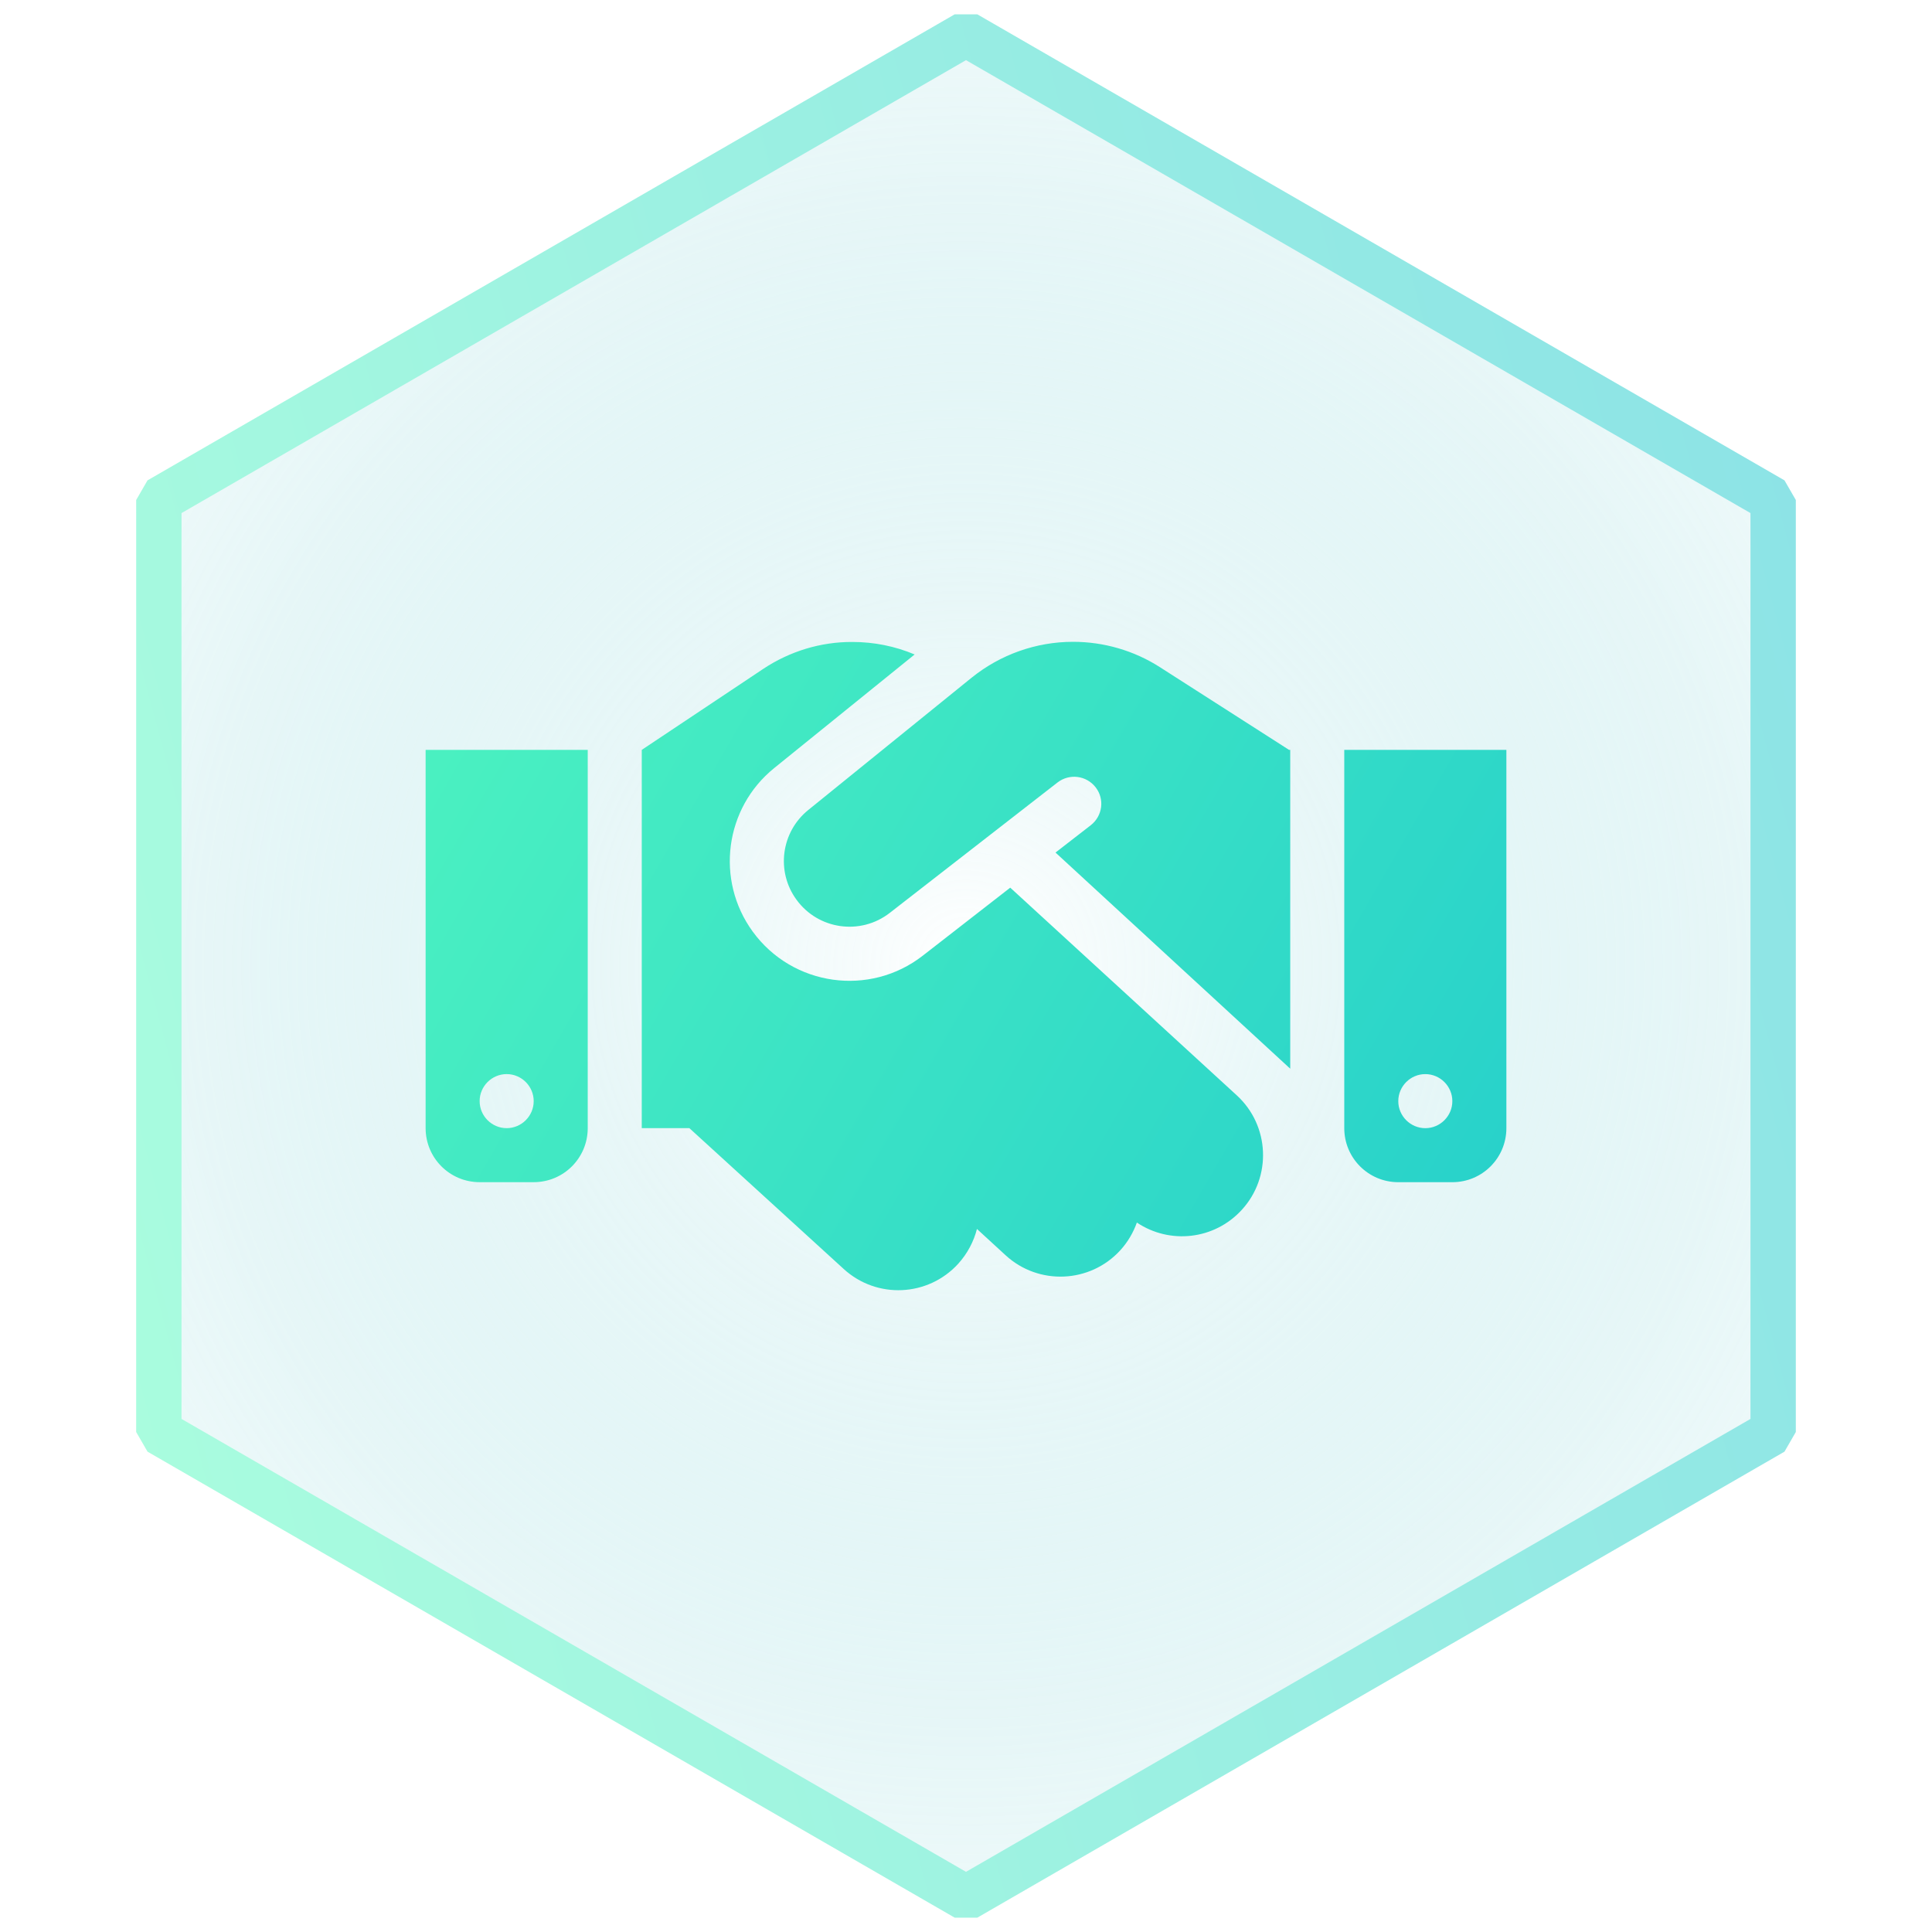
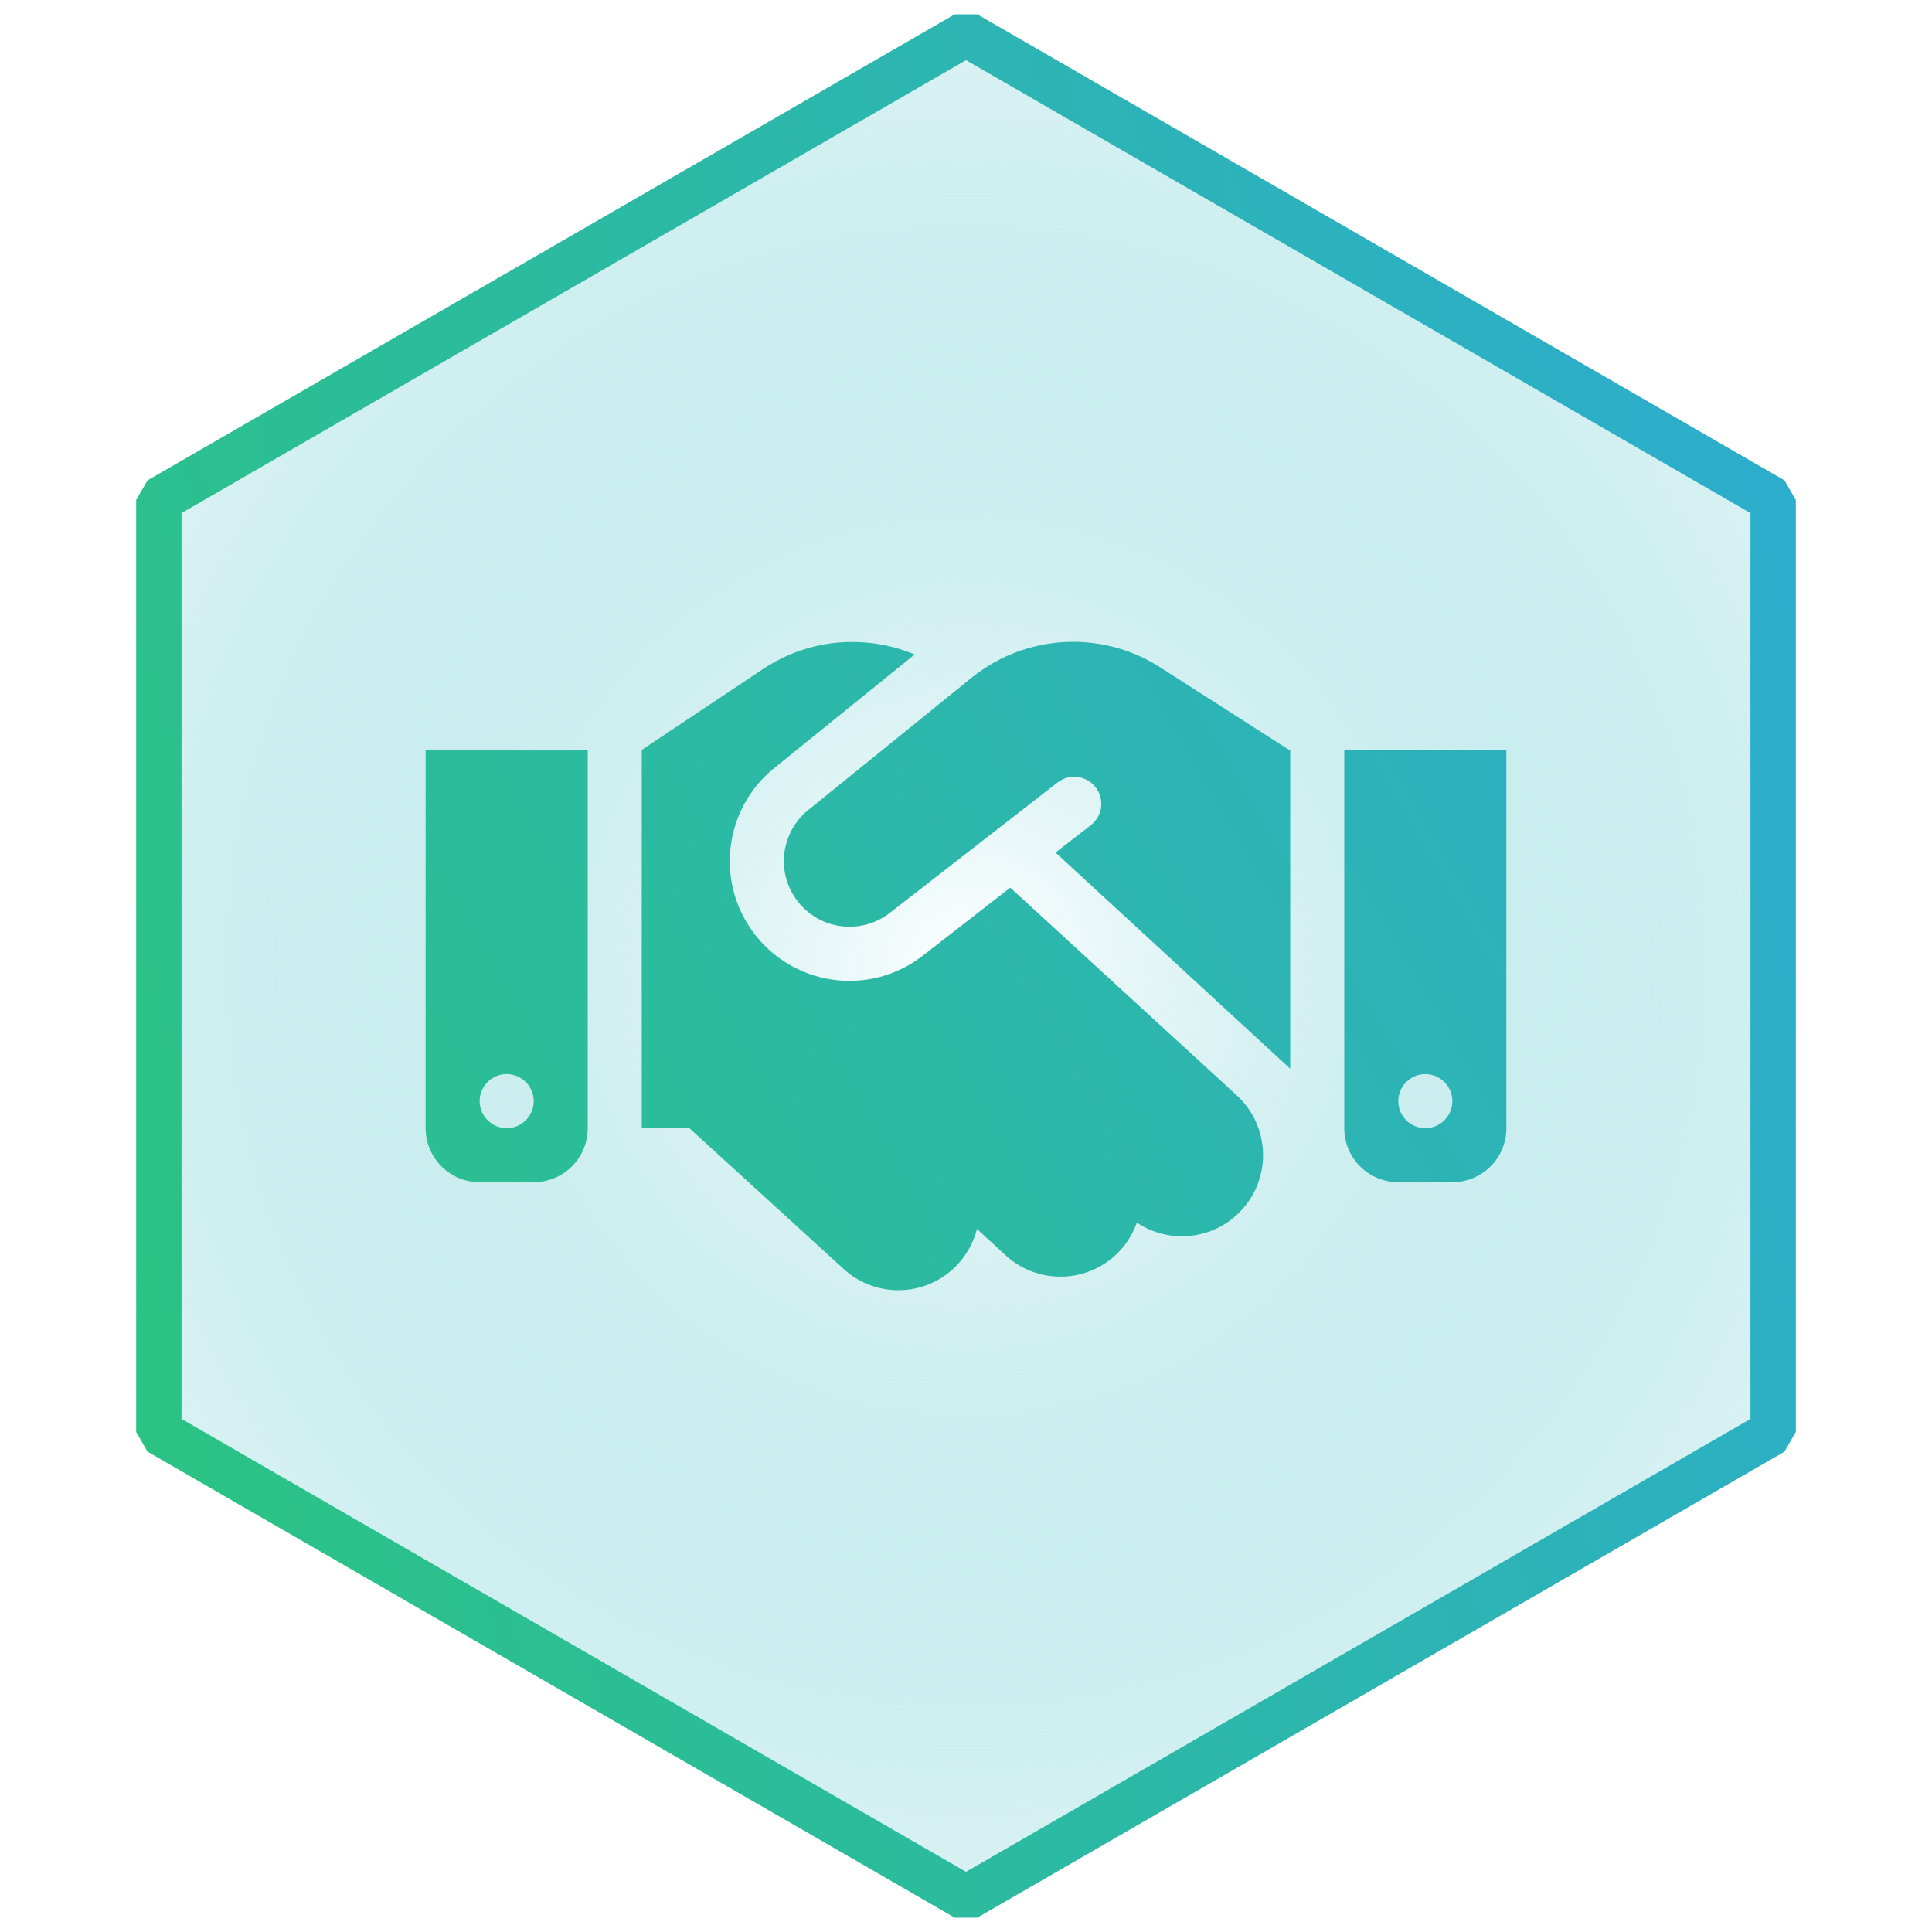
<svg xmlns="http://www.w3.org/2000/svg" xmlns:xlink="http://www.w3.org/1999/xlink" width="100mm" height="100mm" viewBox="0 0 100 100" version="1.1" id="svg852">
  <defs id="defs846">
-     <linearGradient id="linearGradient1490">
-       <stop style="stop-color:#55fabe;stop-opacity:1" offset="0" id="stop1486" />
-       <stop style="stop-color:#1dc8cd;stop-opacity:1" offset="1" id="stop1488" />
-     </linearGradient>
    <linearGradient id="linearGradient1457">
      <stop style="stop-color:#ffffff;stop-opacity:1;" offset="0" id="stop1453" />
      <stop style="stop-color:#5bc7cc;stop-opacity:0.224" offset="1" id="stop1455" />
    </linearGradient>
-     <radialGradient xlink:href="#linearGradient1457" id="radialGradient1459" cx="63.61" cy="120.271" fx="63.61" fy="120.271" r="64.363" gradientUnits="userSpaceOnUse" />
-     <linearGradient xlink:href="#linearGradient1490" id="linearGradient855" x1="-0.753" y1="120.271" x2="127.974" y2="120.271" gradientUnits="userSpaceOnUse" />
-     <linearGradient xlink:href="#linearGradient1490" id="linearGradient876" gradientUnits="userSpaceOnUse" x1="-191.752" y1="7.386" x2="26.199" y2="133.221" gradientTransform="matrix(0.3833705,0,0,0.3833705,81.73418,23.04769)" />
+     <radialGradient xlink:href="#linearGradient1457" id="radialGradient1459-0" cx="63.61" cy="120.271" fx="63.61" fy="120.271" r="64.363" gradientUnits="userSpaceOnUse" />
+     <linearGradient xlink:href="#linearGradient846" id="linearGradient855-4" x1="-0.753" y1="120.271" x2="127.974" y2="120.271" gradientUnits="userSpaceOnUse" />
+     <linearGradient id="linearGradient846">
+       <stop style="stop-color:#2bc384;stop-opacity:1" offset="0" id="stop842" />
+       <stop style="stop-color:#2cadcd;stop-opacity:1" offset="1" id="stop844" />
+     </linearGradient>
+     <linearGradient xlink:href="#linearGradient846" id="linearGradient1484" x1="8.222" y1="74.121" x2="91.778" y2="25.879" gradientUnits="userSpaceOnUse" />
  </defs>
  <g id="layer1">
-     <rect style="opacity:1;fill:#f0f5f5;fill-opacity:1;stroke:none;stroke-width:2.347;stroke-linecap:round;stroke-linejoin:bevel;stroke-miterlimit:4;stroke-dasharray:none;stroke-opacity:1" id="rect1449" width="142.875" height="129.646" x="-19.277" y="119.062" />
-     <path style="fill:url(#radialGradient1459);stroke:url(#linearGradient855);stroke-width:3.165;stroke-linecap:round;stroke-linejoin:bevel;stroke-miterlimit:4;stroke-dasharray:none;stroke-opacity:1;fill-opacity:1;opacity:0.506" id="path1415" transform="matrix(0.7163156,-0.1919362,0.1919362,0.7163156,-18.64935,-23.94311)" d="M 109.608,166.27 46.774,183.106 0.775,137.108 17.612,74.273 80.447,57.436 126.445,103.435 Z" />
-     <path d="m 50.297,35.072 -8.461,6.853 c -1.407,1.136 -1.678,3.182 -0.612,4.641 1.128,1.556 3.321,1.862 4.834,0.682 l 8.68,-6.748 c 0.612,-0.472 1.486,-0.367 1.967,0.245 0.481,0.612 0.367,1.486 -0.245,1.967 L 54.633,44.128 66.782,55.316 V 38.814 H 66.721 L 66.38,38.595 60.034,34.531 c -1.337,-0.857 -2.902,-1.311 -4.493,-1.311 -1.905,0 -3.759,0.656 -5.244,1.853 z m 1.993,10.873 -4.519,3.514 c -2.753,2.15 -6.748,1.591 -8.811,-1.241 -1.94,-2.666 -1.451,-6.389 1.11,-8.461 l 7.272,-5.882 c -1.014,-0.428 -2.107,-0.647 -3.217,-0.647 -1.643,-0.009 -3.243,0.481 -4.615,1.39 l -6.293,4.196 v 19.579 h 2.465 l 7.989,7.29 c 1.713,1.565 4.362,1.442 5.926,-0.271 0.481,-0.533 0.804,-1.154 0.97,-1.801 l 1.486,1.364 c 1.704,1.565 4.362,1.451 5.926,-0.253 0.393,-0.428 0.682,-0.927 0.865,-1.442 1.696,1.136 4.003,0.9 5.428,-0.656 1.565,-1.704 1.451,-4.362 -0.253,-5.926 z m -21.869,-7.132 h -8.391 v 19.579 c 0,1.547 1.25,2.797 2.797,2.797 h 2.797 c 1.547,0 2.797,-1.25 2.797,-2.797 z M 26.225,58.393 c -0.769,0 -1.399,-0.629 -1.399,-1.399 0,-0.769 0.629,-1.399 1.399,-1.399 0.769,0 1.399,0.629 1.399,1.399 0,0.769 -0.629,1.399 -1.399,1.399 z M 69.579,38.814 v 19.579 c 0,1.547 1.25,2.797 2.797,2.797 h 2.797 c 1.547,0 2.797,-1.25 2.797,-2.797 V 38.814 Z m 5.594,18.181 c 0,0.769 -0.629,1.399 -1.399,1.399 -0.769,0 -1.399,-0.629 -1.399,-1.399 0,-0.769 0.629,-1.399 1.399,-1.399 0.769,0 1.399,0.629 1.399,1.399 z" id="path2-8" style="font-variation-settings:normal;opacity:1;vector-effect:none;fill:url(#linearGradient876);fill-opacity:1;stroke-width:0.04;stroke-linecap:butt;stroke-linejoin:miter;stroke-miterlimit:4;stroke-dasharray:none;stroke-dashoffset:0;stroke-opacity:1;stop-color:#000000;stop-opacity:1" />
+     <path style="fill:url(#radialGradient1459-0);fill-opacity:1;stroke:url(#linearGradient855-4);stroke-width:3.165;stroke-linecap:round;stroke-linejoin:bevel;stroke-miterlimit:4;stroke-dasharray:none;stroke-opacity:1" id="path1415-4" transform="matrix(0.7163156,-0.1919362,0.1919362,0.7163156,-18.64935,-23.94311)" d="M 109.608,166.27 46.774,183.106 0.775,137.108 17.612,74.273 80.447,57.436 126.445,103.435 Z" />
+     <path d="m 50.297,35.073 -8.461,6.853 c -1.407,1.136 -1.678,3.182 -0.612,4.641 1.128,1.556 3.321,1.862 4.834,0.682 l 8.68,-6.748 c 0.612,-0.472 1.486,-0.367 1.967,0.245 0.481,0.612 0.367,1.486 -0.245,1.967 L 54.633,44.128 66.782,55.316 V 38.814 h -0.061 l -0.341,-0.219 -6.346,-4.064 c -1.337,-0.857 -2.902,-1.311 -4.493,-1.311 -1.905,0 -3.759,0.656 -5.244,1.853 z m 1.993,10.873 -4.519,3.514 c -2.753,2.15 -6.748,1.591 -8.811,-1.241 -1.94,-2.666 -1.451,-6.389 1.11,-8.461 l 7.272,-5.882 c -1.014,-0.428 -2.107,-0.647 -3.217,-0.647 -1.643,-0.009 -3.243,0.481 -4.615,1.39 l -6.293,4.196 v 19.579 h 2.465 l 7.989,7.29 c 1.713,1.565 4.362,1.442 5.926,-0.271 0.481,-0.533 0.804,-1.154 0.97,-1.801 l 1.486,1.364 c 1.704,1.565 4.362,1.451 5.926,-0.253 0.393,-0.428 0.682,-0.927 0.865,-1.442 1.696,1.136 4.003,0.9 5.428,-0.656 1.565,-1.704 1.451,-4.362 -0.253,-5.926 z m -21.869,-7.132 h -8.391 v 19.579 c 0,1.547 1.25,2.797 2.797,2.797 h 2.797 c 1.547,0 2.797,-1.25 2.797,-2.797 z m -4.196,19.579 c -0.769,0 -1.399,-0.629 -1.399,-1.399 0,-0.769 0.629,-1.399 1.399,-1.399 0.769,0 1.399,0.629 1.399,1.399 0,0.769 -0.629,1.399 -1.399,1.399 z M 69.579,38.814 v 19.579 c 0,1.547 1.25,2.797 2.797,2.797 h 2.797 c 1.547,0 2.797,-1.25 2.797,-2.797 V 38.814 Z m 5.594,18.181 c 0,0.769 -0.629,1.399 -1.399,1.399 -0.769,0 -1.399,-0.629 -1.399,-1.399 0,-0.769 0.629,-1.399 1.399,-1.399 0.769,0 1.399,0.629 1.399,1.399 z" id="path2-8" style="font-variation-settings:normal;opacity:1;vector-effect:none;fill:url(#linearGradient1484);fill-opacity:1;stroke-width:0.105;stroke-linecap:butt;stroke-linejoin:miter;stroke-miterlimit:4;stroke-dasharray:none;stroke-dashoffset:0;stroke-opacity:1;stop-color:#000000;stop-opacity:1" />
  </g>
</svg>
